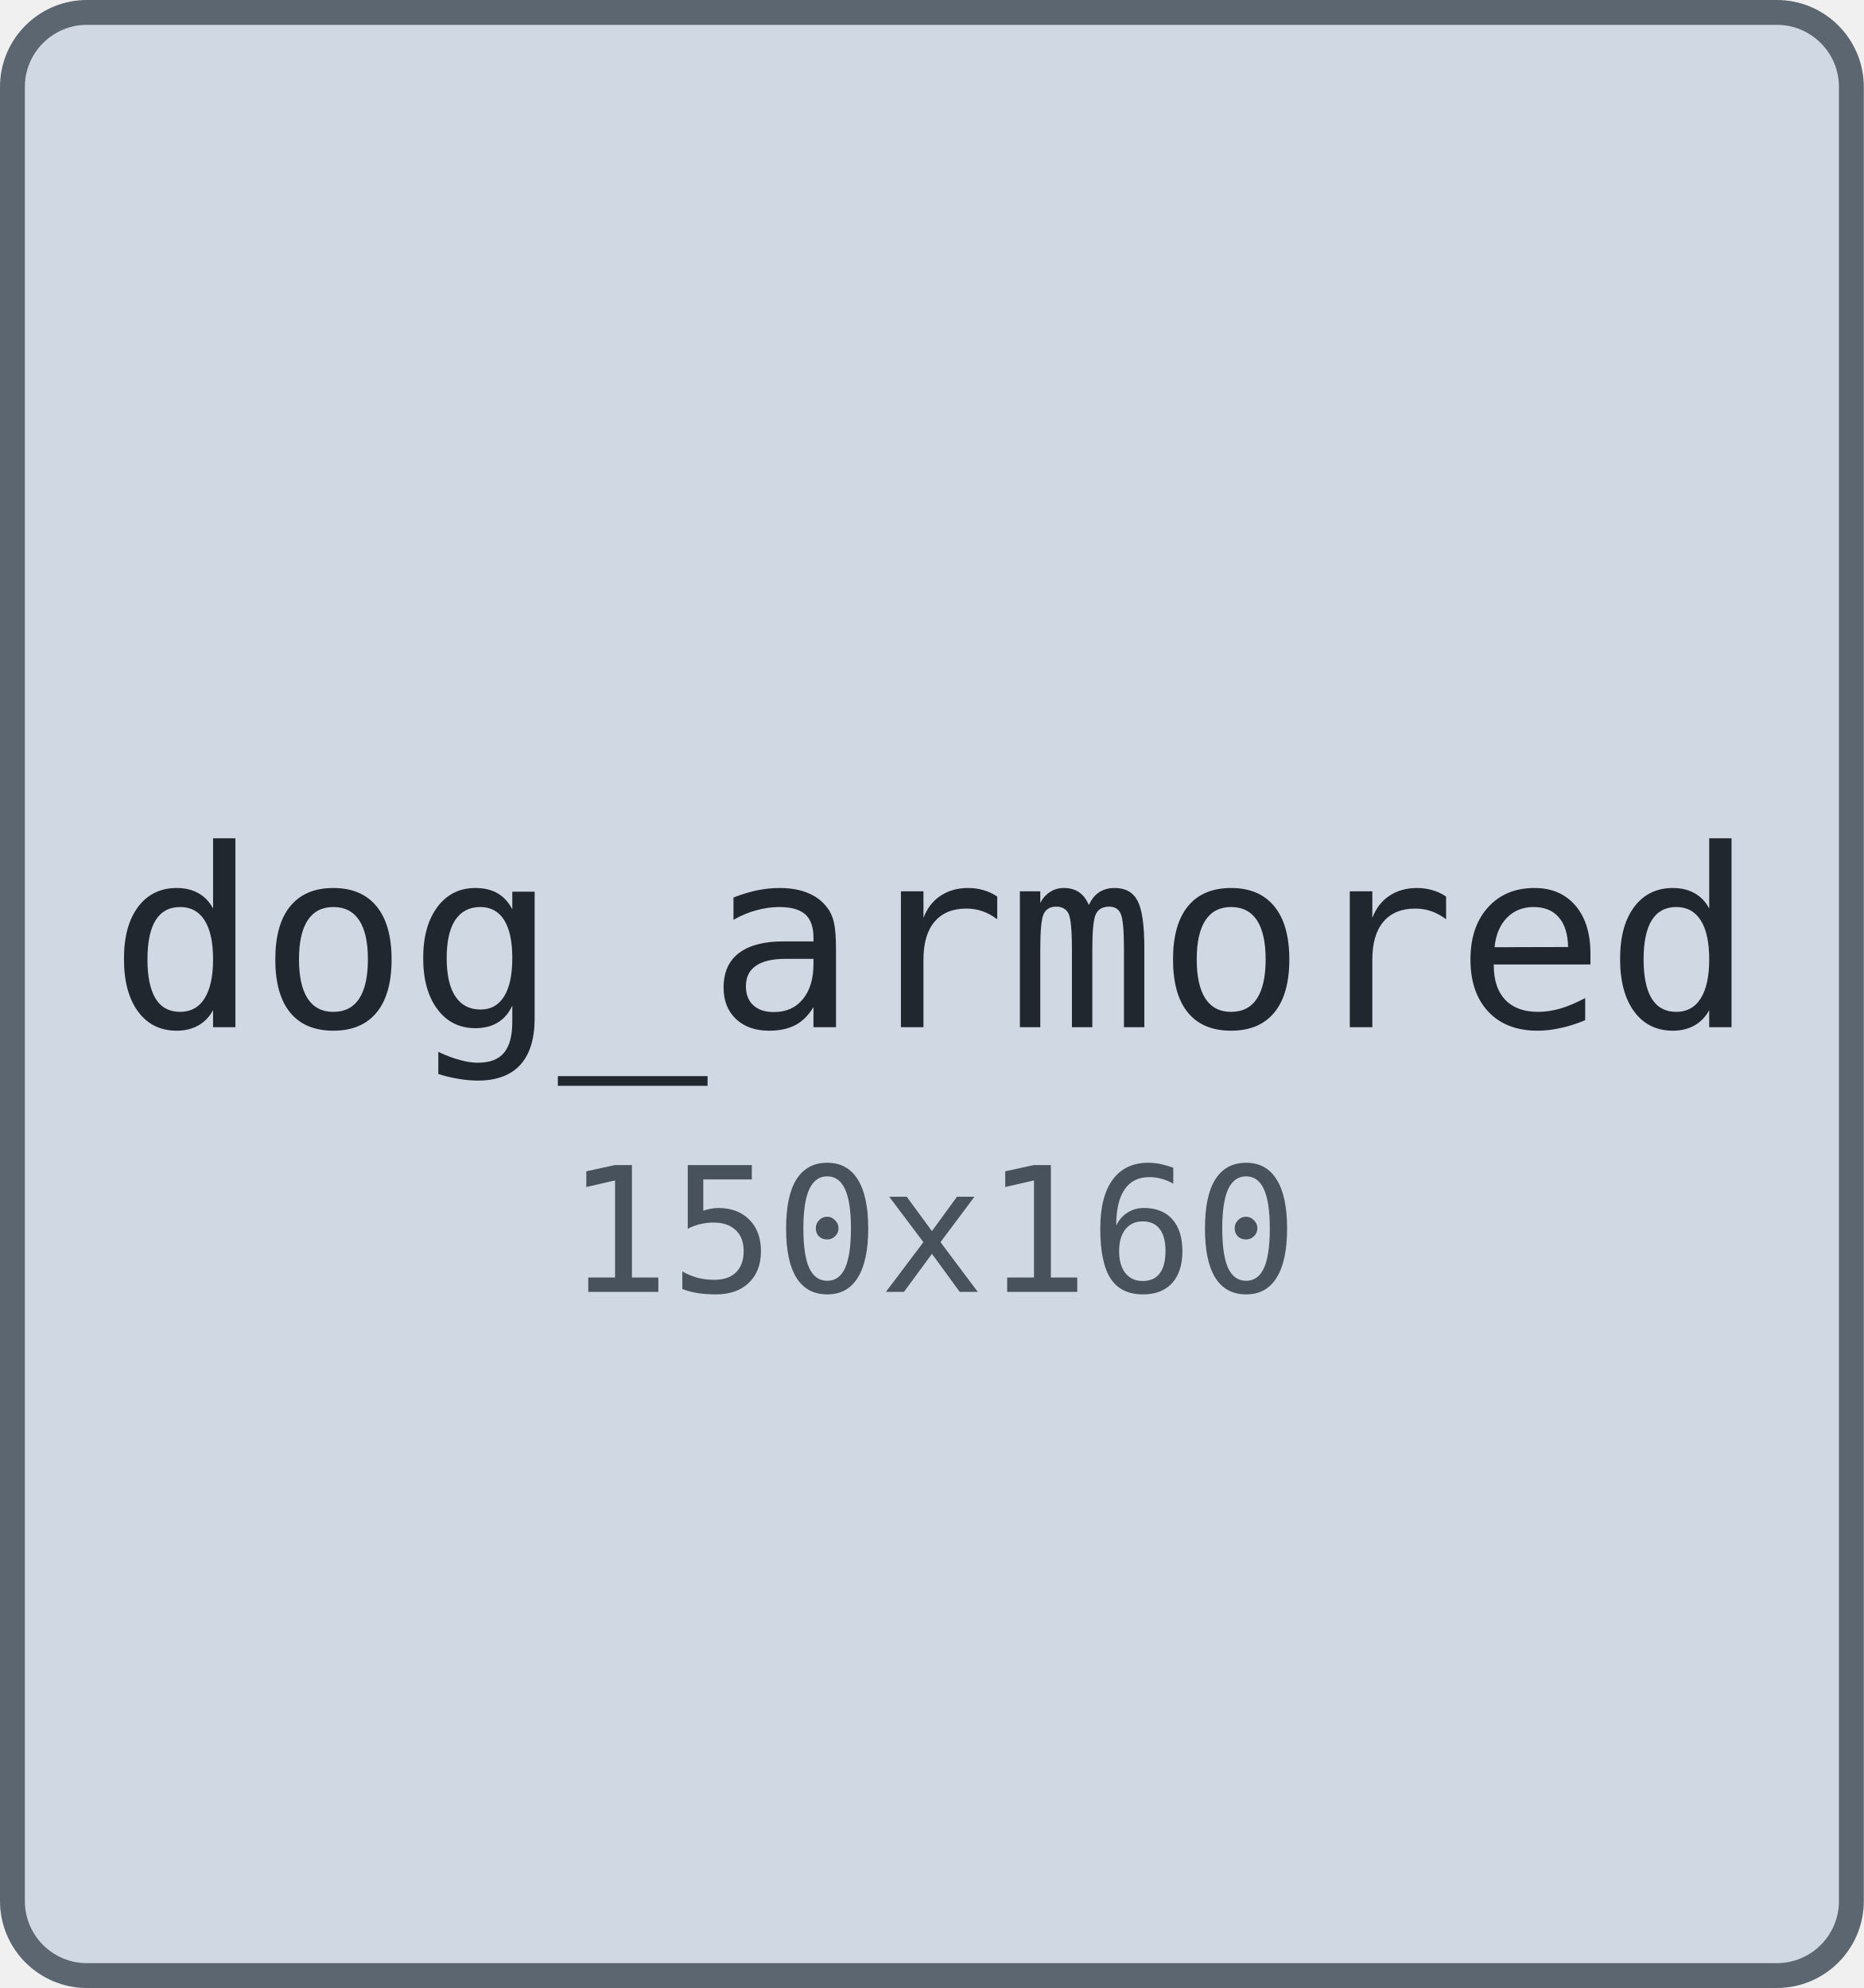
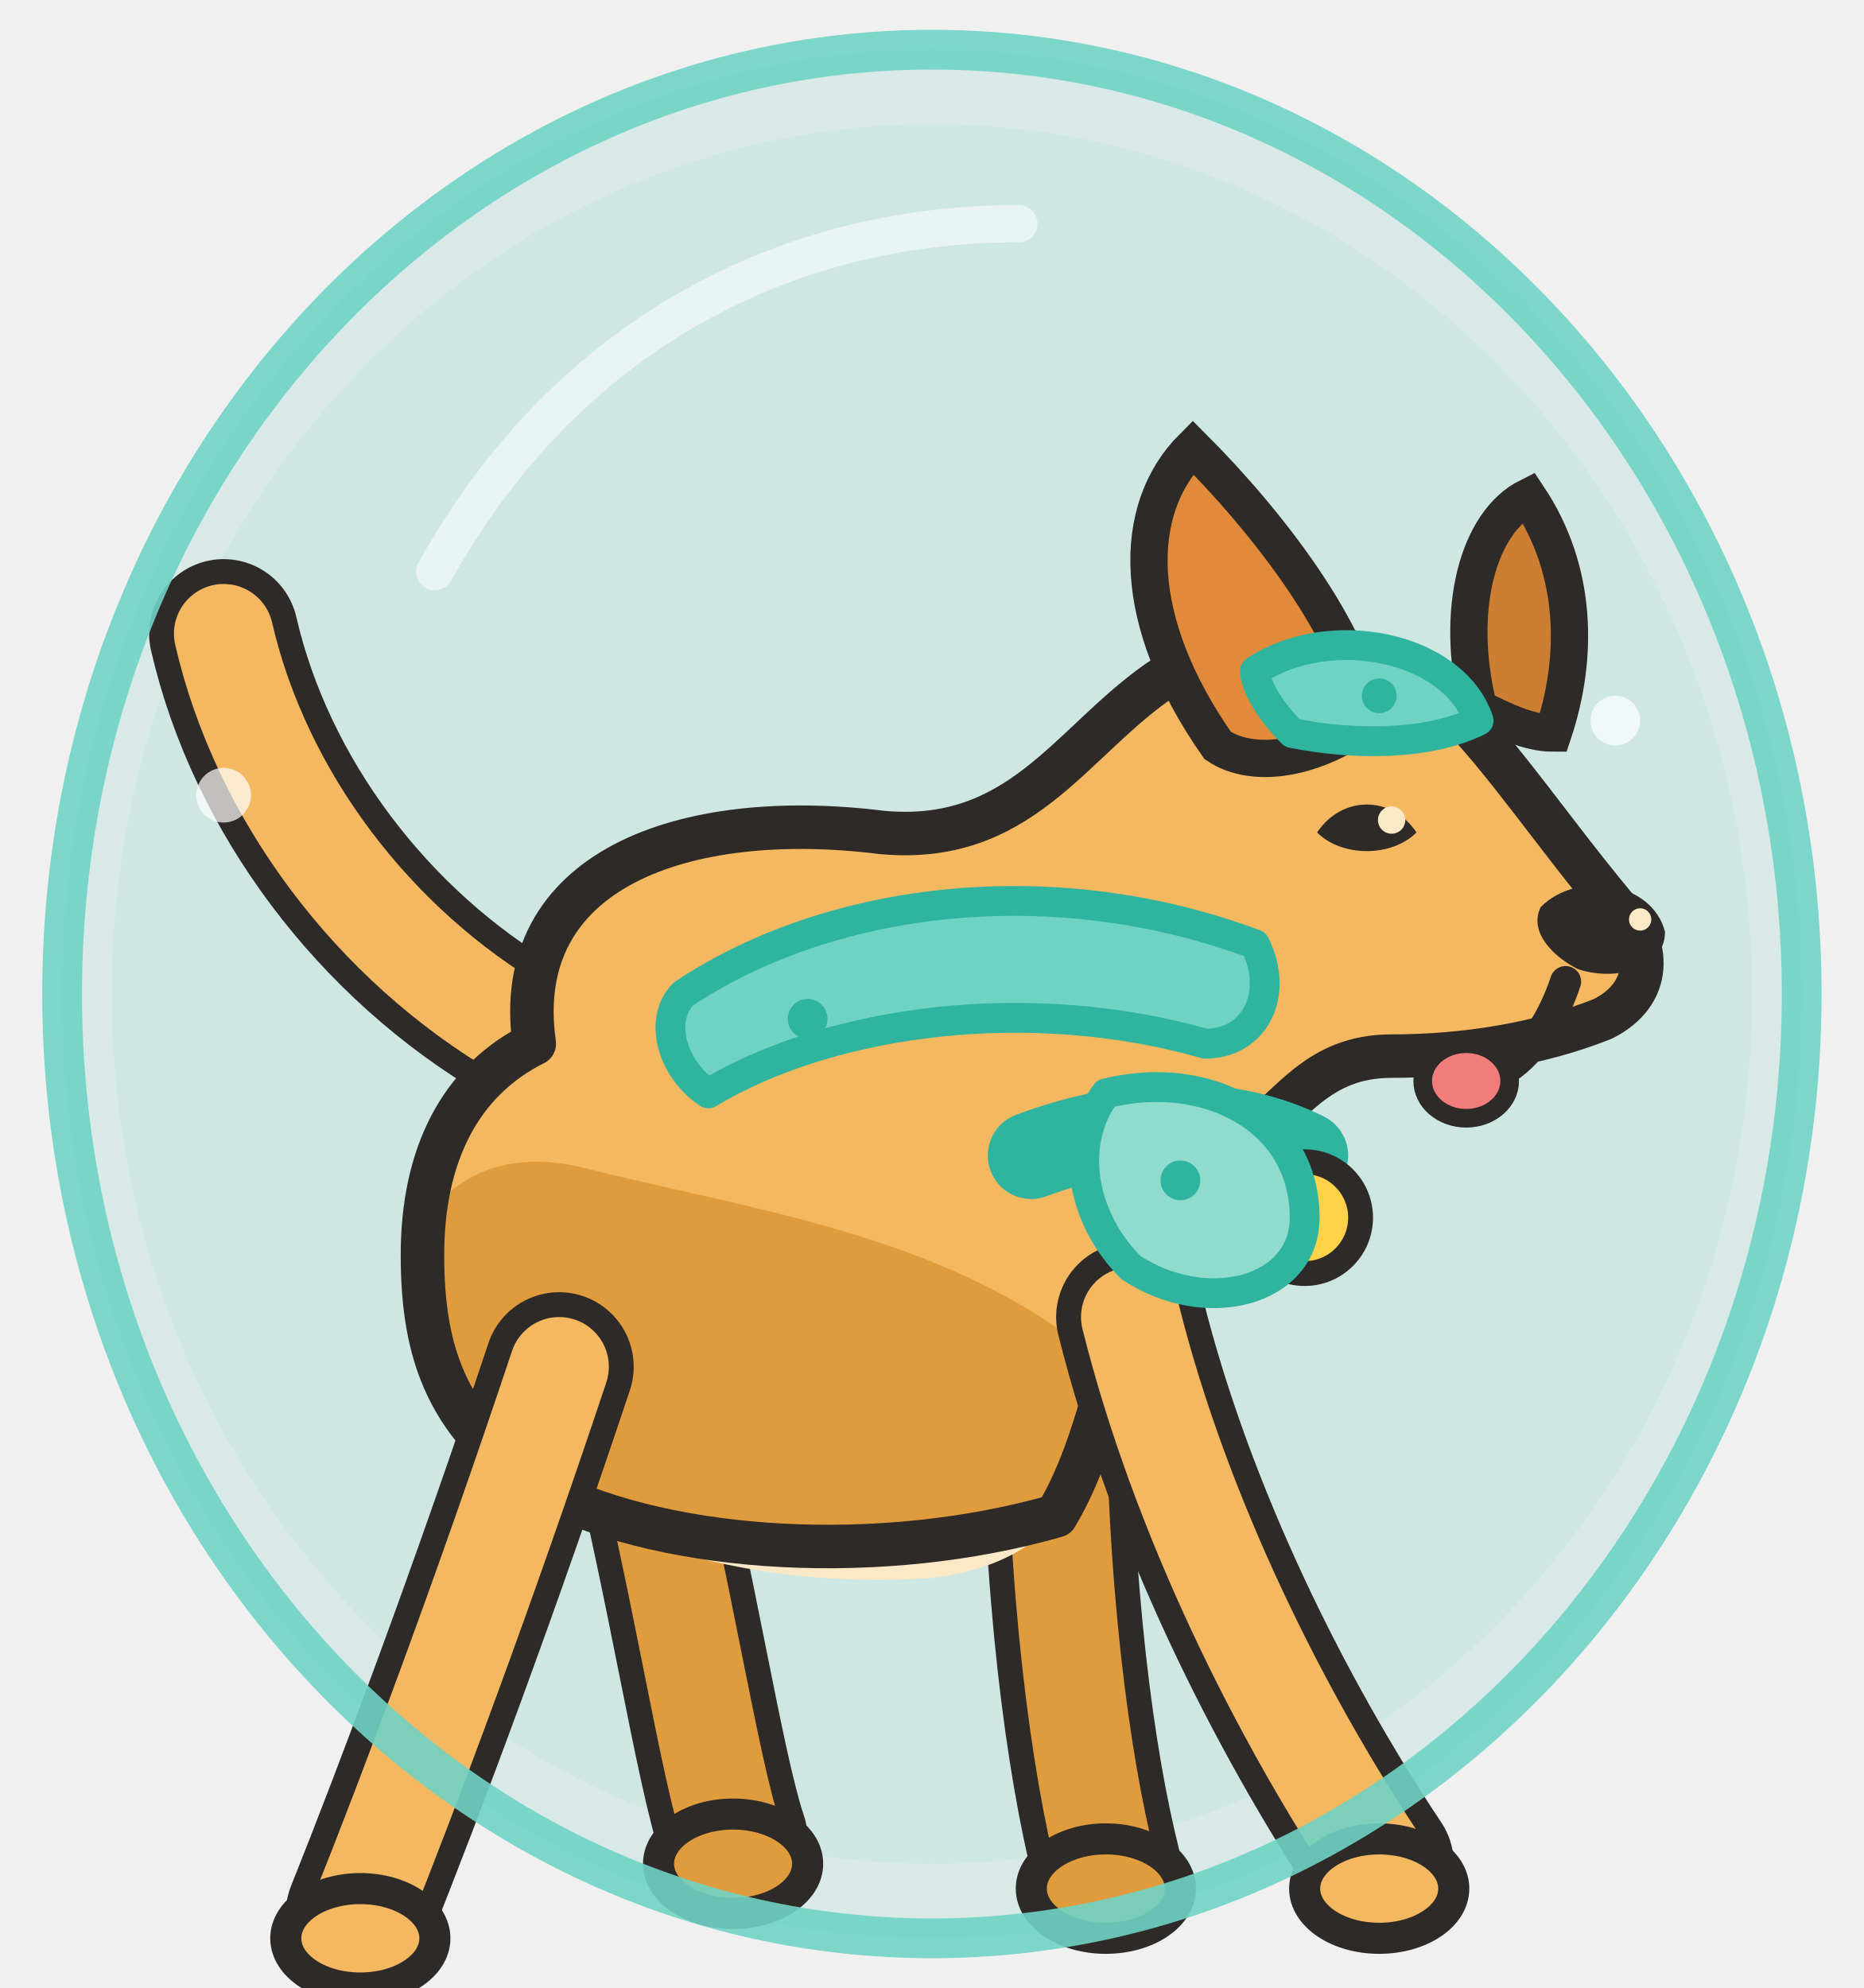
<svg xmlns="http://www.w3.org/2000/svg" width="150" height="160" viewBox="0 0 150 160">
-   <rect x="1" y="1" width="148" height="158" rx="6" fill="#cfd8e3" stroke="#5b6670" stroke-width="2" />
-   <text x="75" y="77" font-family="monospace" font-size="20" fill="#20272e" text-anchor="middle" dominant-baseline="middle">dog_armored</text>
-   <text x="75" y="100" font-family="monospace" font-size="14" fill="#48525c" text-anchor="middle" dominant-baseline="middle">150x160</text>
+   <ellipse cx="75" cy="80" rx="70" ry="76" fill="#2FB4A0" fill-opacity="0.12" />
+   <ellipse cx="75" cy="80" rx="66" ry="70" fill="#6FD3C4" fill-opacity="0.10" />
+   <g transform="translate(5,10)">
+     <defs>
+       <clipPath id="clip-body-arm">
+         <path d="M 38,74 C 36,60 50,55 66,57 C 77,58 81,50 88,45 C 95,40 106,41 112,47 C 116,51 120,57 125,63 C 128,66 128,70 124,72 C 119,74 113,75 107,75 C 101,75 99,79 95,82 C 91,86 89,91 86,95 C 84,101 83,107 80,112 C 66,116 49,115 39,110 C 31,105 29,99 29,91 C 29,83 32,77 38,74 Z" />
+       </clipPath>
+     </defs>
+     <g fill="none" stroke-linecap="round">
+       <path d="M 37,73 C 25,66 16,54 13,41" stroke="#2E2A28" stroke-width="12" />
+       <path d="M 37,73 C 25,66 16,54 13,41" stroke="#F4B860" stroke-width="8" />
+     </g>
+     <g fill="none" stroke-linecap="round">
+       <path d="M 80,100 C 80,118 82,132 84,140" stroke="#2E2A28" stroke-width="12" />
+       <path d="M 80,100 C 80,118 82,132 84,140" stroke="#E09B3C" stroke-width="8" />
+       <path d="M 46,102 C 50,118 52,132 54,138" stroke="#2E2A28" stroke-width="12" />
+       <path d="M 46,102 C 50,118 52,132 54,138" stroke="#E09B3C" stroke-width="8" />
+     </g>
+     <g>
+       <ellipse cx="84" cy="142" rx="6" ry="4" fill="#E09B3C" stroke="#2E2A28" stroke-width="2.5" />
+       <ellipse cx="54" cy="140" rx="6" ry="4" fill="#E09B3C" stroke="#2E2A28" stroke-width="2.5" />
+     </g>
+     <path d="M 38,74 C 36,60 50,55 66,57 C 77,58 81,50 88,45 C 95,40 106,41 112,47 C 116,51 120,57 125,63 C 128,66 128,70 124,72 C 119,74 113,75 107,75 C 101,75 99,79 95,82 C 91,86 89,91 86,95 C 84,101 83,107 80,112 C 66,116 49,115 39,110 C 31,105 29,99 29,91 C 29,83 32,77 38,74 Z" fill="#F4B860" />
+     <path d="M 44,98 C 58,104 74,105 84,104 C 82,112 78,116 70,117 C 56,118 42,114 38,108 C 38,104 40,100 44,98 Z" fill="#FBE8C6" />
+     <g clip-path="url(#clip-body-arm)">
+       <path d="M 26,96 C 28,86 34,82 42,84 C 58,88 76,90 88,104 C 92,110 88,118 80,116 C 64,120 44,118 34,112 C 28,108 25,102 26,96 Z" fill="#E09B3C" />
+     </g>
+     <path d="M 38,74 C 36,60 50,55 66,57 C 77,58 81,50 88,45 C 95,40 106,41 112,47 C 116,51 120,57 125,63 C 128,66 128,70 124,72 C 119,74 113,75 107,75 C 101,75 99,79 95,82 C 91,86 89,91 86,95 C 84,101 83,107 80,112 C 66,116 49,115 39,110 C 31,105 29,99 29,91 C 29,83 32,77 38,74 Z" fill="none" stroke="#2E2A28" stroke-width="3.5" stroke-linejoin="round" />
+     <g fill="none" stroke-linecap="round">
+       <path d="M 40,100 C 34,118 28,134 24,144" stroke="#2E2A28" stroke-width="12" />
+       <path d="M 40,100 C 34,118 28,134 24,144" stroke="#F4B860" stroke-width="8" />
+       <path d="M 86,96 C 90,112 98,128 106,140" stroke="#2E2A28" stroke-width="12" />
+       <path d="M 86,96 C 90,112 98,128 106,140" stroke="#F4B860" stroke-width="8" />
+     </g>
+     <g>
+       <ellipse cx="24" cy="146" rx="6" ry="4" fill="#F4B860" stroke="#2E2A28" stroke-width="2.5" />
+       <ellipse cx="106" cy="142" rx="6" ry="4" fill="#F4B860" stroke="#2E2A28" stroke-width="2.5" />
+     </g>
+     <path d="M 114,47 C 112,39 114,32 118,30 C 122,36 122,43 120,49 C 118,49 116,48 114,47 Z" fill="#CC7E32" stroke="#2E2A28" stroke-width="3" />
+     <path d="M 93,50 C 86,40 86,31 91,26 C 97,32 104,41 105,48 C 101,51 96,52 93,50 Z" fill="#E08A3A" stroke="#2E2A28" stroke-width="3" />
+     <path d="M 78,83 C 86,80 94,80 100,83" fill="none" stroke="#2FB4A0" stroke-width="7" stroke-linecap="round" />
+     <circle cx="100" cy="88" r="4.5" fill="#FFD24A" stroke="#2E2A28" stroke-width="2" />
+     <path d="M 121,69 C 119,75 115,78 111,77" fill="none" stroke="#2E2A28" stroke-width="2.5" stroke-linecap="round" />
+     <ellipse cx="113" cy="77" rx="3.5" ry="3" fill="#F27C7C" stroke="#2E2A28" stroke-width="1.5" />
+     <path d="M 119,63 C 122,60 128,61 129,65 C 129,68 125,69 122,68 C 120,67 118,65 119,63 Z" fill="#2E2A28" />
+     <path d="M 101,57 C 103,54 107,54 109,57 C 107,59 103,59 101,57 Z" fill="#2E2A28" />
+     <circle cx="107" cy="56" r="1.1" fill="#FBE8C6" />
+     <circle cx="127" cy="64" r="0.9" fill="#FBE8C6" />
+     <path d="M 50,70 C 62,62 80,60 96,66 C 98,70 96,74 92,74 C 78,70 62,72 52,78 C 49,76 48,72 50,70 Z" fill="#6FD3C4" stroke="#2FB4A0" stroke-width="2.4" stroke-linejoin="round" />
+     <path d="M 84,78 C 92,76 100,80 100,88 C 100,94 92,96 86,92 C 82,88 81,82 84,78 Z" fill="#8FDCCD" stroke="#2FB4A0" stroke-width="2.4" stroke-linejoin="round" />
+     <path d="M 96,44 C 102,40 112,42 114,48 C 110,50 104,50 99,49 C 97,47 96,45 96,44 Z" fill="#6FD3C4" stroke="#2FB4A0" stroke-width="2.4" stroke-linejoin="round" />
+     <circle cx="60" cy="72" r="1.6" fill="#2FB4A0" />
+     <circle cx="90" cy="85" r="1.6" fill="#2FB4A0" />
+     <circle cx="106" cy="46" r="1.4" fill="#2FB4A0" />
+   </g>
+   <ellipse cx="75" cy="80" rx="70" ry="76" fill="none" stroke="#6FD3C4" stroke-width="3.2" opacity="0.9" />
+   <path d="M 35,46 C 45,28 62,18 82,18" fill="none" stroke="#FFFFFF" stroke-width="3" stroke-linecap="round" opacity="0.55" />
+   <circle cx="18" cy="64" r="2.2" fill="#FFFFFF" opacity="0.7" />
+   <circle cx="130" cy="58" r="2" fill="#FFFFFF" opacity="0.7" />
</svg>
